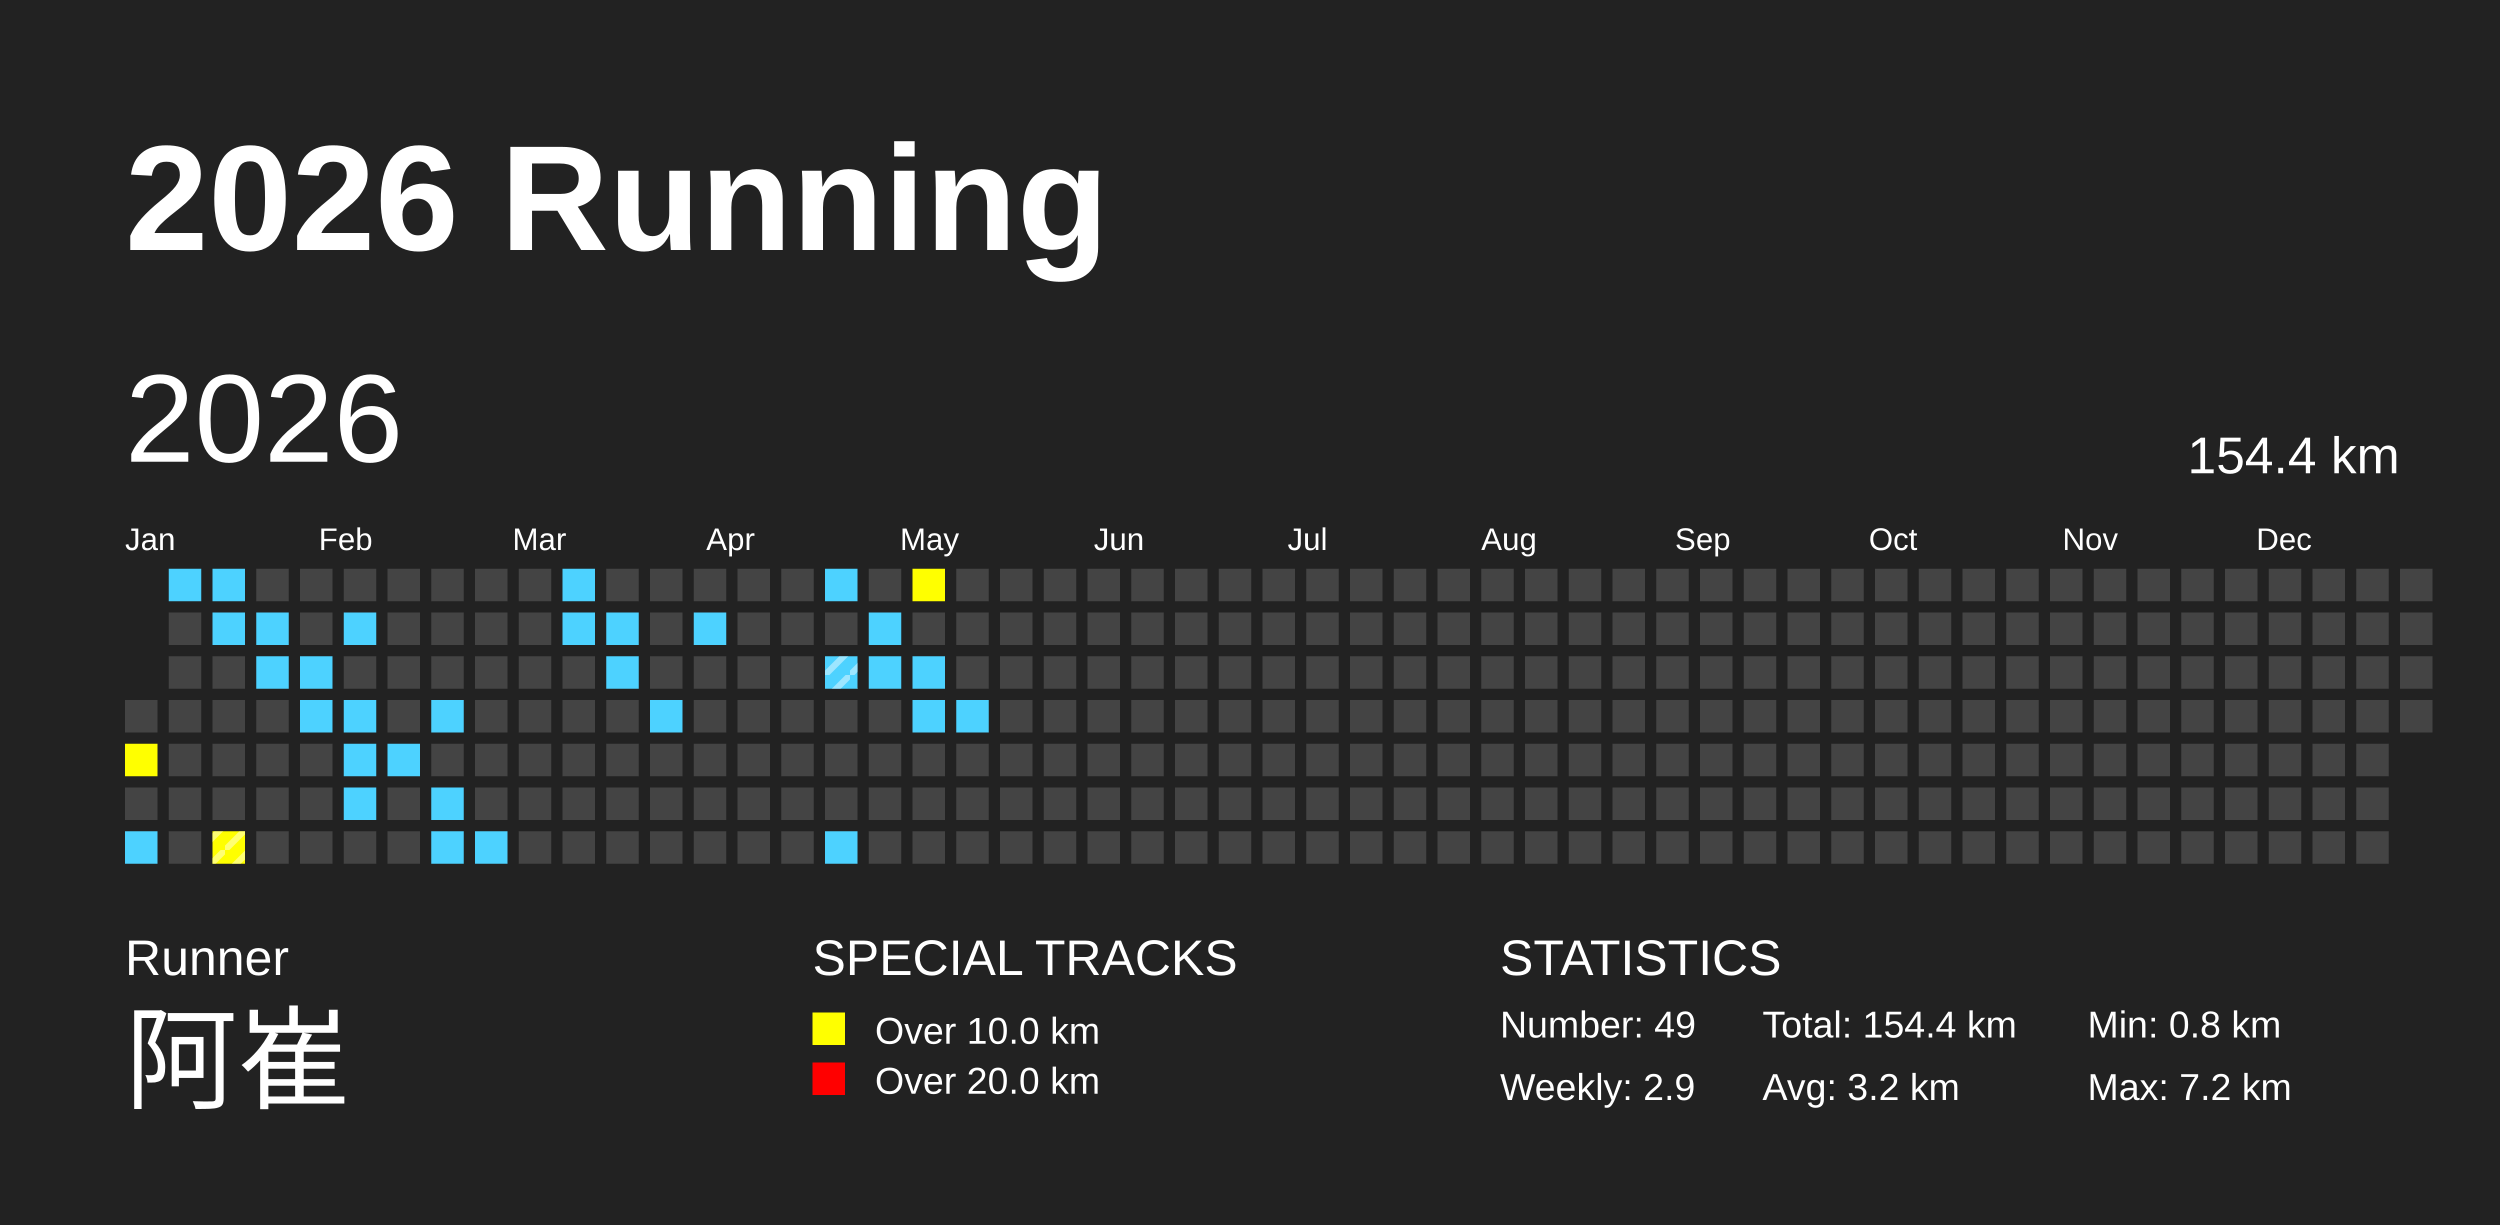
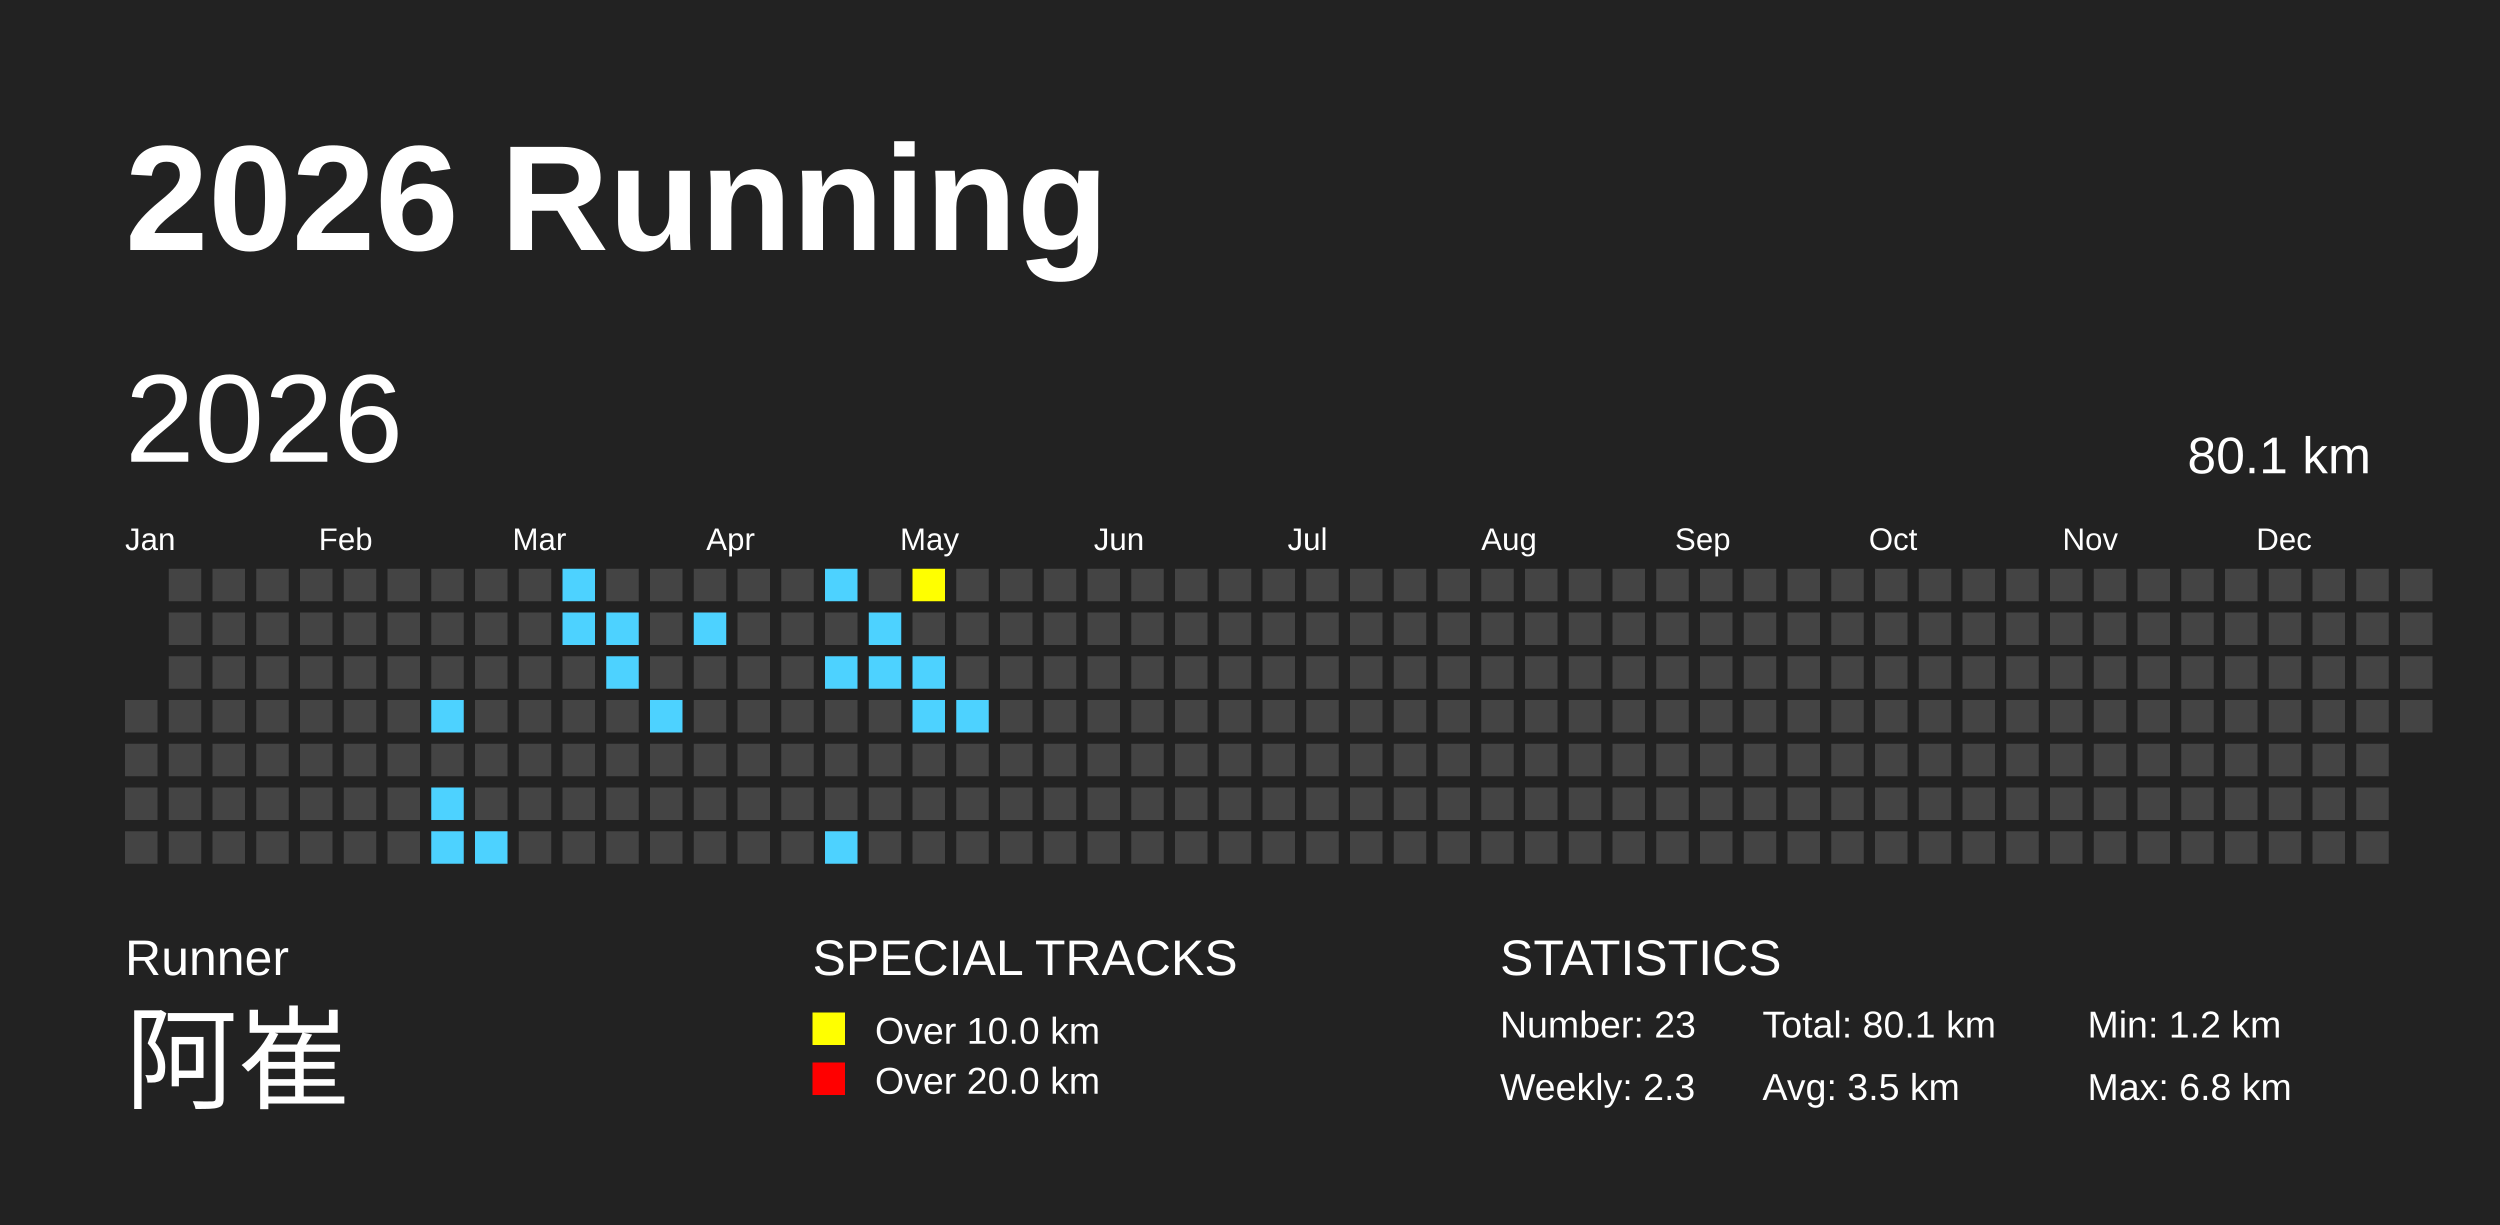
<svg xmlns="http://www.w3.org/2000/svg" baseProfile="full" height="98mm" version="1.1" viewBox="0,0,200,98" width="200mm">
  <defs>
    <pattern height="2" id="indoor-stripe" patternUnits="userSpaceOnUse" width="2">
      <line stroke="white" stroke-opacity="0.45" stroke-width="0.5" x1="0" x2="2" y1="2" y2="0" />
    </pattern>
  </defs>
  <rect fill="#222222" height="98" width="200" x="0" y="0" />
  <text fill="#FFFFFF" style="font-size:12px; font-family:Arial; font-weight:bold;" x="10" y="20">2026 Running</text>
  <text fill="#FFFFFF" style="font-size:4px; font-family:Arial" x="10" y="78">Runner</text>
  <text fill="#FFFFFF" style="font-size:9px; font-family:Arial" x="10" y="88">阿崔</text>
  <text fill="#FFFFFF" style="font-size:4px; font-family:Arial" x="65" y="78">SPECIAL TRACKS</text>
  <rect fill="yellow" height="2.6" width="2.6" x="65" y="81" />
  <text fill="#FFFFFF" style="font-size:3px; font-family:Arial" x="70" y="83.5">Over 10.0 km</text>
  <rect fill="red" height="2.6" width="2.6" x="65" y="85" />
  <text fill="#FFFFFF" style="font-size:3px; font-family:Arial" x="70" y="87.5">Over 20.0 km</text>
  <text fill="#FFFFFF" style="font-size:4px; font-family:Arial" x="120" y="78">STATISTICS</text>
-   <text fill="#FFFFFF" style="font-size:3px; font-family:Arial" x="120" y="83">Number: 49</text>
-   <text fill="#FFFFFF" style="font-size:3px; font-family:Arial" x="120" y="88">Weekly: 2.9</text>
-   <text fill="#FFFFFF" style="font-size:3px; font-family:Arial" x="141" y="83">Total: 154.4 km</text>
-   <text fill="#FFFFFF" style="font-size:3px; font-family:Arial" x="141" y="88">Avg: 3.2 km</text>
-   <text fill="#FFFFFF" style="font-size:3px; font-family:Arial" x="167" y="83">Min: 0.8 km</text>
-   <text fill="#FFFFFF" style="font-size:3px; font-family:Arial" x="167" y="88">Max: 7.2 km</text>
+   <text fill="#FFFFFF" style="font-size:3px; font-family:Arial" x="120" y="83">Number: 23</text>
+   <text fill="#FFFFFF" style="font-size:3px; font-family:Arial" x="120" y="88">Weekly: 2.3</text>
+   <text fill="#FFFFFF" style="font-size:3px; font-family:Arial" x="141" y="83">Total: 80.1 km</text>
+   <text fill="#FFFFFF" style="font-size:3px; font-family:Arial" x="141" y="88">Avg: 3.5 km</text>
+   <text fill="#FFFFFF" style="font-size:3px; font-family:Arial" x="167" y="83">Min: 1.2 km</text>
+   <text fill="#FFFFFF" style="font-size:3px; font-family:Arial" x="167" y="88">Max: 6.8 km</text>
  <text dominant-baseline="hanging" fill="#FFFFFF" style="font-size:10.0px; font-family:Arial;" x="10" y="30">2026</text>
-   <text dominant-baseline="hanging" fill="#FFFFFF" style="font-size:4.125px; font-family:Arial;" x="175" y="35">154.4 km</text>
+   <text dominant-baseline="hanging" fill="#FFFFFF" style="font-size:4.125px; font-family:Arial;" x="175" y="35">80.1 km</text>
  <text fill="#FFFFFF" style="font-size:2.5px; font-family:Arial" x="10.0" y="44">Jan</text>
  <text fill="#FFFFFF" style="font-size:2.5px; font-family:Arial" x="25.5" y="44">Feb</text>
  <text fill="#FFFFFF" style="font-size:2.5px; font-family:Arial" x="41.0" y="44">Mar</text>
  <text fill="#FFFFFF" style="font-size:2.5px; font-family:Arial" x="56.5" y="44">Apr</text>
  <text fill="#FFFFFF" style="font-size:2.5px; font-family:Arial" x="72.0" y="44">May</text>
  <text fill="#FFFFFF" style="font-size:2.5px; font-family:Arial" x="87.5" y="44">Jun</text>
  <text fill="#FFFFFF" style="font-size:2.5px; font-family:Arial" x="103.0" y="44">Jul</text>
  <text fill="#FFFFFF" style="font-size:2.5px; font-family:Arial" x="118.5" y="44">Aug</text>
  <text fill="#FFFFFF" style="font-size:2.5px; font-family:Arial" x="134.0" y="44">Sep</text>
  <text fill="#FFFFFF" style="font-size:2.5px; font-family:Arial" x="149.5" y="44">Oct</text>
  <text fill="#FFFFFF" style="font-size:2.5px; font-family:Arial" x="165.0" y="44">Nov</text>
  <text fill="#FFFFFF" style="font-size:2.5px; font-family:Arial" x="180.5" y="44">Dec</text>
  <rect fill="#444444" height="2.6" width="2.6" x="10.0" y="56.0" />
-   <rect fill="yellow" height="2.6" width="2.6" x="10.0" y="59.5" />
+   <rect fill="#444444" height="2.6" width="2.6" x="10.0" y="59.5" />
  <rect fill="#444444" height="2.6" width="2.6" x="10.0" y="63.0" />
-   <rect fill="#4DD2FF" height="2.6" width="2.6" x="10.0" y="66.5" />
-   <rect fill="#4DD2FF" height="2.6" width="2.6" x="13.5" y="45.5" />
+   <rect fill="#444444" height="2.6" width="2.6" x="10.0" y="66.5" />
+   <rect fill="#444444" height="2.6" width="2.6" x="13.5" y="45.5" />
  <rect fill="#444444" height="2.6" width="2.6" x="13.5" y="49.0" />
  <rect fill="#444444" height="2.6" width="2.6" x="13.5" y="52.5" />
  <rect fill="#444444" height="2.6" width="2.6" x="13.5" y="56.0" />
  <rect fill="#444444" height="2.6" width="2.6" x="13.5" y="59.5" />
  <rect fill="#444444" height="2.6" width="2.6" x="13.5" y="63.0" />
  <rect fill="#444444" height="2.6" width="2.6" x="13.5" y="66.5" />
-   <rect fill="#4DD2FF" height="2.6" width="2.6" x="17.0" y="45.5" />
-   <rect fill="#4DD2FF" height="2.6" width="2.6" x="17.0" y="49.0" />
+   <rect fill="#444444" height="2.6" width="2.6" x="17.0" y="45.5" />
+   <rect fill="#444444" height="2.6" width="2.6" x="17.0" y="49.0" />
  <rect fill="#444444" height="2.6" width="2.6" x="17.0" y="52.5" />
  <rect fill="#444444" height="2.6" width="2.6" x="17.0" y="56.0" />
  <rect fill="#444444" height="2.6" width="2.6" x="17.0" y="59.5" />
  <rect fill="#444444" height="2.6" width="2.6" x="17.0" y="63.0" />
-   <rect fill="yellow" height="2.6" width="2.6" x="17.0" y="66.5" />
-   <rect fill="url(#indoor-stripe)" height="2.6" style="pointer-events: none;" width="2.6" x="17.0" y="66.5" />
+   <rect fill="#444444" height="2.6" width="2.6" x="17.0" y="66.5" />
  <rect fill="#444444" height="2.6" width="2.6" x="20.5" y="45.5" />
-   <rect fill="#4DD2FF" height="2.6" width="2.6" x="20.5" y="49.0" />
-   <rect fill="#4DD2FF" height="2.6" width="2.6" x="20.5" y="52.5" />
+   <rect fill="#444444" height="2.6" width="2.6" x="20.5" y="49.0" />
+   <rect fill="#444444" height="2.6" width="2.6" x="20.5" y="52.5" />
  <rect fill="#444444" height="2.6" width="2.6" x="20.5" y="56.0" />
  <rect fill="#444444" height="2.6" width="2.6" x="20.5" y="59.5" />
  <rect fill="#444444" height="2.6" width="2.6" x="20.5" y="63.0" />
  <rect fill="#444444" height="2.6" width="2.6" x="20.5" y="66.5" />
  <rect fill="#444444" height="2.6" width="2.6" x="24.0" y="45.5" />
  <rect fill="#444444" height="2.6" width="2.6" x="24.0" y="49.0" />
-   <rect fill="#4DD2FF" height="2.6" width="2.6" x="24.0" y="52.5" />
-   <rect fill="#4DD2FF" height="2.6" width="2.6" x="24.0" y="56.0" />
+   <rect fill="#444444" height="2.6" width="2.6" x="24.0" y="52.5" />
+   <rect fill="#444444" height="2.6" width="2.6" x="24.0" y="56.0" />
  <rect fill="#444444" height="2.6" width="2.6" x="24.0" y="59.5" />
  <rect fill="#444444" height="2.6" width="2.6" x="24.0" y="63.0" />
  <rect fill="#444444" height="2.6" width="2.6" x="24.0" y="66.5" />
  <rect fill="#444444" height="2.6" width="2.6" x="27.5" y="45.5" />
-   <rect fill="#4DD2FF" height="2.6" width="2.6" x="27.5" y="49.0" />
+   <rect fill="#444444" height="2.6" width="2.6" x="27.5" y="49.0" />
  <rect fill="#444444" height="2.6" width="2.6" x="27.5" y="52.5" />
-   <rect fill="#4DD2FF" height="2.6" width="2.6" x="27.5" y="56.0" />
-   <rect fill="#4DD2FF" height="2.6" width="2.6" x="27.5" y="59.5" />
-   <rect fill="#4DD2FF" height="2.6" width="2.6" x="27.5" y="63.0" />
+   <rect fill="#444444" height="2.6" width="2.6" x="27.5" y="56.0" />
+   <rect fill="#444444" height="2.6" width="2.6" x="27.5" y="59.5" />
+   <rect fill="#444444" height="2.6" width="2.6" x="27.5" y="63.0" />
  <rect fill="#444444" height="2.6" width="2.6" x="27.5" y="66.5" />
  <rect fill="#444444" height="2.6" width="2.6" x="31.0" y="45.5" />
  <rect fill="#444444" height="2.6" width="2.6" x="31.0" y="49.0" />
  <rect fill="#444444" height="2.6" width="2.6" x="31.0" y="52.5" />
  <rect fill="#444444" height="2.6" width="2.6" x="31.0" y="56.0" />
-   <rect fill="#4DD2FF" height="2.6" width="2.6" x="31.0" y="59.5" />
+   <rect fill="#444444" height="2.6" width="2.6" x="31.0" y="59.5" />
  <rect fill="#444444" height="2.6" width="2.6" x="31.0" y="63.0" />
  <rect fill="#444444" height="2.6" width="2.6" x="31.0" y="66.5" />
  <rect fill="#444444" height="2.6" width="2.6" x="34.5" y="45.5" />
  <rect fill="#444444" height="2.6" width="2.6" x="34.5" y="49.0" />
  <rect fill="#444444" height="2.6" width="2.6" x="34.5" y="52.5" />
  <rect fill="#4DD2FF" height="2.6" width="2.6" x="34.5" y="56.0" />
  <rect fill="#444444" height="2.6" width="2.6" x="34.5" y="59.5" />
  <rect fill="#4DD2FF" height="2.6" width="2.6" x="34.5" y="63.0" />
  <rect fill="#4DD2FF" height="2.6" width="2.6" x="34.5" y="66.5" />
  <rect fill="#444444" height="2.6" width="2.6" x="38.0" y="45.5" />
  <rect fill="#444444" height="2.6" width="2.6" x="38.0" y="49.0" />
  <rect fill="#444444" height="2.6" width="2.6" x="38.0" y="52.5" />
  <rect fill="#444444" height="2.6" width="2.6" x="38.0" y="56.0" />
  <rect fill="#444444" height="2.6" width="2.6" x="38.0" y="59.5" />
  <rect fill="#444444" height="2.6" width="2.6" x="38.0" y="63.0" />
  <rect fill="#4DD2FF" height="2.6" width="2.6" x="38.0" y="66.5" />
  <rect fill="#444444" height="2.6" width="2.6" x="41.5" y="45.5" />
  <rect fill="#444444" height="2.6" width="2.6" x="41.5" y="49.0" />
  <rect fill="#444444" height="2.6" width="2.6" x="41.5" y="52.5" />
  <rect fill="#444444" height="2.6" width="2.6" x="41.5" y="56.0" />
  <rect fill="#444444" height="2.6" width="2.6" x="41.5" y="59.5" />
  <rect fill="#444444" height="2.6" width="2.6" x="41.5" y="63.0" />
  <rect fill="#444444" height="2.6" width="2.6" x="41.5" y="66.5" />
  <rect fill="#4DD2FF" height="2.6" width="2.6" x="45.0" y="45.5" />
  <rect fill="#4DD2FF" height="2.6" width="2.6" x="45.0" y="49.0" />
  <rect fill="#444444" height="2.6" width="2.6" x="45.0" y="52.5" />
  <rect fill="#444444" height="2.6" width="2.6" x="45.0" y="56.0" />
  <rect fill="#444444" height="2.6" width="2.6" x="45.0" y="59.5" />
  <rect fill="#444444" height="2.6" width="2.6" x="45.0" y="63.0" />
  <rect fill="#444444" height="2.6" width="2.6" x="45.0" y="66.5" />
  <rect fill="#444444" height="2.6" width="2.6" x="48.5" y="45.5" />
  <rect fill="#4DD2FF" height="2.6" width="2.6" x="48.5" y="49.0" />
  <rect fill="#4DD2FF" height="2.6" width="2.6" x="48.5" y="52.5" />
  <rect fill="#444444" height="2.6" width="2.6" x="48.5" y="56.0" />
  <rect fill="#444444" height="2.6" width="2.6" x="48.5" y="59.5" />
  <rect fill="#444444" height="2.6" width="2.6" x="48.5" y="63.0" />
  <rect fill="#444444" height="2.6" width="2.6" x="48.5" y="66.5" />
  <rect fill="#444444" height="2.6" width="2.6" x="52.0" y="45.5" />
  <rect fill="#444444" height="2.6" width="2.6" x="52.0" y="49.0" />
  <rect fill="#444444" height="2.6" width="2.6" x="52.0" y="52.5" />
  <rect fill="#4DD2FF" height="2.6" width="2.6" x="52.0" y="56.0" />
  <rect fill="#444444" height="2.6" width="2.6" x="52.0" y="59.5" />
  <rect fill="#444444" height="2.6" width="2.6" x="52.0" y="63.0" />
  <rect fill="#444444" height="2.6" width="2.6" x="52.0" y="66.5" />
  <rect fill="#444444" height="2.6" width="2.6" x="55.5" y="45.5" />
  <rect fill="#4DD2FF" height="2.6" width="2.6" x="55.5" y="49.0" />
  <rect fill="#444444" height="2.6" width="2.6" x="55.5" y="52.5" />
  <rect fill="#444444" height="2.6" width="2.6" x="55.5" y="56.0" />
  <rect fill="#444444" height="2.6" width="2.6" x="55.5" y="59.5" />
  <rect fill="#444444" height="2.6" width="2.6" x="55.5" y="63.0" />
  <rect fill="#444444" height="2.6" width="2.6" x="55.5" y="66.5" />
  <rect fill="#444444" height="2.6" width="2.6" x="59.0" y="45.5" />
  <rect fill="#444444" height="2.6" width="2.6" x="59.0" y="49.0" />
  <rect fill="#444444" height="2.6" width="2.6" x="59.0" y="52.5" />
  <rect fill="#444444" height="2.6" width="2.6" x="59.0" y="56.0" />
  <rect fill="#444444" height="2.6" width="2.6" x="59.0" y="59.5" />
  <rect fill="#444444" height="2.6" width="2.6" x="59.0" y="63.0" />
  <rect fill="#444444" height="2.6" width="2.6" x="59.0" y="66.5" />
  <rect fill="#444444" height="2.6" width="2.6" x="62.5" y="45.5" />
  <rect fill="#444444" height="2.6" width="2.6" x="62.5" y="49.0" />
  <rect fill="#444444" height="2.6" width="2.6" x="62.5" y="52.5" />
  <rect fill="#444444" height="2.6" width="2.6" x="62.5" y="56.0" />
  <rect fill="#444444" height="2.6" width="2.6" x="62.5" y="59.5" />
  <rect fill="#444444" height="2.6" width="2.6" x="62.5" y="63.0" />
  <rect fill="#444444" height="2.6" width="2.6" x="62.5" y="66.5" />
  <rect fill="#4DD2FF" height="2.6" width="2.6" x="66.0" y="45.5" />
  <rect fill="#444444" height="2.6" width="2.6" x="66.0" y="49.0" />
  <rect fill="#4DD2FF" height="2.6" width="2.6" x="66.0" y="52.5" />
-   <rect fill="url(#indoor-stripe)" height="2.6" style="pointer-events: none;" width="2.6" x="66.0" y="52.5" />
  <rect fill="#444444" height="2.6" width="2.6" x="66.0" y="56.0" />
  <rect fill="#444444" height="2.6" width="2.6" x="66.0" y="59.5" />
  <rect fill="#444444" height="2.6" width="2.6" x="66.0" y="63.0" />
  <rect fill="#4DD2FF" height="2.6" width="2.6" x="66.0" y="66.5" />
  <rect fill="#444444" height="2.6" width="2.6" x="69.5" y="45.5" />
  <rect fill="#4DD2FF" height="2.6" width="2.6" x="69.5" y="49.0" />
  <rect fill="#4DD2FF" height="2.6" width="2.6" x="69.5" y="52.5" />
  <rect fill="#444444" height="2.6" width="2.6" x="69.5" y="56.0" />
  <rect fill="#444444" height="2.6" width="2.6" x="69.5" y="59.5" />
  <rect fill="#444444" height="2.6" width="2.6" x="69.5" y="63.0" />
  <rect fill="#444444" height="2.6" width="2.6" x="69.5" y="66.5" />
  <rect fill="yellow" height="2.6" width="2.6" x="73.0" y="45.5" />
  <rect fill="#444444" height="2.6" width="2.6" x="73.0" y="49.0" />
  <rect fill="#4DD2FF" height="2.6" width="2.6" x="73.0" y="52.5" />
  <rect fill="#4DD2FF" height="2.6" width="2.6" x="73.0" y="56.0" />
  <rect fill="#444444" height="2.6" width="2.6" x="73.0" y="59.5" />
  <rect fill="#444444" height="2.6" width="2.6" x="73.0" y="63.0" />
  <rect fill="#444444" height="2.6" width="2.6" x="73.0" y="66.5" />
  <rect fill="#444444" height="2.6" width="2.6" x="76.5" y="45.5" />
  <rect fill="#444444" height="2.6" width="2.6" x="76.5" y="49.0" />
  <rect fill="#444444" height="2.6" width="2.6" x="76.5" y="52.5" />
  <rect fill="#4DD2FF" height="2.6" width="2.6" x="76.5" y="56.0" />
  <rect fill="#444444" height="2.6" width="2.6" x="76.5" y="59.5" />
  <rect fill="#444444" height="2.6" width="2.6" x="76.5" y="63.0" />
  <rect fill="#444444" height="2.6" width="2.6" x="76.5" y="66.5" />
  <rect fill="#444444" height="2.6" width="2.6" x="80.0" y="45.5" />
  <rect fill="#444444" height="2.6" width="2.6" x="80.0" y="49.0" />
  <rect fill="#444444" height="2.6" width="2.6" x="80.0" y="52.5" />
  <rect fill="#444444" height="2.6" width="2.6" x="80.0" y="56.0" />
  <rect fill="#444444" height="2.6" width="2.6" x="80.0" y="59.5" />
  <rect fill="#444444" height="2.6" width="2.6" x="80.0" y="63.0" />
  <rect fill="#444444" height="2.6" width="2.6" x="80.0" y="66.5" />
  <rect fill="#444444" height="2.6" width="2.6" x="83.5" y="45.5" />
  <rect fill="#444444" height="2.6" width="2.6" x="83.5" y="49.0" />
  <rect fill="#444444" height="2.6" width="2.6" x="83.5" y="52.5" />
  <rect fill="#444444" height="2.6" width="2.6" x="83.5" y="56.0" />
  <rect fill="#444444" height="2.6" width="2.6" x="83.5" y="59.5" />
  <rect fill="#444444" height="2.6" width="2.6" x="83.5" y="63.0" />
  <rect fill="#444444" height="2.6" width="2.6" x="83.5" y="66.5" />
  <rect fill="#444444" height="2.6" width="2.6" x="87.0" y="45.5" />
  <rect fill="#444444" height="2.6" width="2.6" x="87.0" y="49.0" />
  <rect fill="#444444" height="2.6" width="2.6" x="87.0" y="52.5" />
  <rect fill="#444444" height="2.6" width="2.6" x="87.0" y="56.0" />
  <rect fill="#444444" height="2.6" width="2.6" x="87.0" y="59.5" />
  <rect fill="#444444" height="2.6" width="2.6" x="87.0" y="63.0" />
  <rect fill="#444444" height="2.6" width="2.6" x="87.0" y="66.5" />
  <rect fill="#444444" height="2.6" width="2.6" x="90.5" y="45.5" />
  <rect fill="#444444" height="2.6" width="2.6" x="90.5" y="49.0" />
  <rect fill="#444444" height="2.6" width="2.6" x="90.5" y="52.5" />
  <rect fill="#444444" height="2.6" width="2.6" x="90.5" y="56.0" />
  <rect fill="#444444" height="2.6" width="2.6" x="90.5" y="59.5" />
  <rect fill="#444444" height="2.6" width="2.6" x="90.5" y="63.0" />
  <rect fill="#444444" height="2.6" width="2.6" x="90.5" y="66.5" />
  <rect fill="#444444" height="2.6" width="2.6" x="94.0" y="45.5" />
  <rect fill="#444444" height="2.6" width="2.6" x="94.0" y="49.0" />
  <rect fill="#444444" height="2.6" width="2.6" x="94.0" y="52.5" />
  <rect fill="#444444" height="2.6" width="2.6" x="94.0" y="56.0" />
  <rect fill="#444444" height="2.6" width="2.6" x="94.0" y="59.5" />
  <rect fill="#444444" height="2.6" width="2.6" x="94.0" y="63.0" />
  <rect fill="#444444" height="2.6" width="2.6" x="94.0" y="66.5" />
  <rect fill="#444444" height="2.6" width="2.6" x="97.5" y="45.5" />
  <rect fill="#444444" height="2.6" width="2.6" x="97.5" y="49.0" />
  <rect fill="#444444" height="2.6" width="2.6" x="97.5" y="52.5" />
  <rect fill="#444444" height="2.6" width="2.6" x="97.5" y="56.0" />
  <rect fill="#444444" height="2.6" width="2.6" x="97.5" y="59.5" />
  <rect fill="#444444" height="2.6" width="2.6" x="97.5" y="63.0" />
  <rect fill="#444444" height="2.6" width="2.6" x="97.5" y="66.5" />
  <rect fill="#444444" height="2.6" width="2.6" x="101.0" y="45.5" />
  <rect fill="#444444" height="2.6" width="2.6" x="101.0" y="49.0" />
  <rect fill="#444444" height="2.6" width="2.6" x="101.0" y="52.5" />
  <rect fill="#444444" height="2.6" width="2.6" x="101.0" y="56.0" />
  <rect fill="#444444" height="2.6" width="2.6" x="101.0" y="59.5" />
  <rect fill="#444444" height="2.6" width="2.6" x="101.0" y="63.0" />
  <rect fill="#444444" height="2.6" width="2.6" x="101.0" y="66.5" />
  <rect fill="#444444" height="2.6" width="2.6" x="104.5" y="45.5" />
  <rect fill="#444444" height="2.6" width="2.6" x="104.5" y="49.0" />
  <rect fill="#444444" height="2.6" width="2.6" x="104.5" y="52.5" />
  <rect fill="#444444" height="2.6" width="2.6" x="104.5" y="56.0" />
  <rect fill="#444444" height="2.6" width="2.6" x="104.5" y="59.5" />
  <rect fill="#444444" height="2.6" width="2.6" x="104.5" y="63.0" />
  <rect fill="#444444" height="2.6" width="2.6" x="104.5" y="66.5" />
  <rect fill="#444444" height="2.6" width="2.6" x="108.0" y="45.5" />
  <rect fill="#444444" height="2.6" width="2.6" x="108.0" y="49.0" />
  <rect fill="#444444" height="2.6" width="2.6" x="108.0" y="52.5" />
  <rect fill="#444444" height="2.6" width="2.6" x="108.0" y="56.0" />
  <rect fill="#444444" height="2.6" width="2.6" x="108.0" y="59.5" />
  <rect fill="#444444" height="2.6" width="2.6" x="108.0" y="63.0" />
  <rect fill="#444444" height="2.6" width="2.6" x="108.0" y="66.5" />
  <rect fill="#444444" height="2.6" width="2.6" x="111.5" y="45.5" />
  <rect fill="#444444" height="2.6" width="2.6" x="111.5" y="49.0" />
  <rect fill="#444444" height="2.6" width="2.6" x="111.5" y="52.5" />
  <rect fill="#444444" height="2.6" width="2.6" x="111.5" y="56.0" />
  <rect fill="#444444" height="2.6" width="2.6" x="111.5" y="59.5" />
  <rect fill="#444444" height="2.6" width="2.6" x="111.5" y="63.0" />
  <rect fill="#444444" height="2.6" width="2.6" x="111.5" y="66.5" />
  <rect fill="#444444" height="2.6" width="2.6" x="115.0" y="45.5" />
  <rect fill="#444444" height="2.6" width="2.6" x="115.0" y="49.0" />
  <rect fill="#444444" height="2.6" width="2.6" x="115.0" y="52.5" />
  <rect fill="#444444" height="2.6" width="2.6" x="115.0" y="56.0" />
  <rect fill="#444444" height="2.6" width="2.6" x="115.0" y="59.5" />
  <rect fill="#444444" height="2.6" width="2.6" x="115.0" y="63.0" />
  <rect fill="#444444" height="2.6" width="2.6" x="115.0" y="66.5" />
  <rect fill="#444444" height="2.6" width="2.6" x="118.5" y="45.5" />
  <rect fill="#444444" height="2.6" width="2.6" x="118.5" y="49.0" />
  <rect fill="#444444" height="2.6" width="2.6" x="118.5" y="52.5" />
  <rect fill="#444444" height="2.6" width="2.6" x="118.5" y="56.0" />
  <rect fill="#444444" height="2.6" width="2.6" x="118.5" y="59.5" />
  <rect fill="#444444" height="2.6" width="2.6" x="118.5" y="63.0" />
  <rect fill="#444444" height="2.6" width="2.6" x="118.5" y="66.5" />
  <rect fill="#444444" height="2.6" width="2.6" x="122.0" y="45.5" />
  <rect fill="#444444" height="2.6" width="2.6" x="122.0" y="49.0" />
  <rect fill="#444444" height="2.6" width="2.6" x="122.0" y="52.5" />
  <rect fill="#444444" height="2.6" width="2.6" x="122.0" y="56.0" />
  <rect fill="#444444" height="2.6" width="2.6" x="122.0" y="59.5" />
  <rect fill="#444444" height="2.6" width="2.6" x="122.0" y="63.0" />
  <rect fill="#444444" height="2.6" width="2.6" x="122.0" y="66.5" />
  <rect fill="#444444" height="2.6" width="2.6" x="125.5" y="45.5" />
  <rect fill="#444444" height="2.6" width="2.6" x="125.5" y="49.0" />
  <rect fill="#444444" height="2.6" width="2.6" x="125.5" y="52.5" />
  <rect fill="#444444" height="2.6" width="2.6" x="125.5" y="56.0" />
  <rect fill="#444444" height="2.6" width="2.6" x="125.5" y="59.5" />
  <rect fill="#444444" height="2.6" width="2.6" x="125.5" y="63.0" />
  <rect fill="#444444" height="2.6" width="2.6" x="125.5" y="66.5" />
  <rect fill="#444444" height="2.6" width="2.6" x="129.0" y="45.5" />
  <rect fill="#444444" height="2.6" width="2.6" x="129.0" y="49.0" />
  <rect fill="#444444" height="2.6" width="2.6" x="129.0" y="52.5" />
  <rect fill="#444444" height="2.6" width="2.6" x="129.0" y="56.0" />
  <rect fill="#444444" height="2.6" width="2.6" x="129.0" y="59.5" />
  <rect fill="#444444" height="2.6" width="2.6" x="129.0" y="63.0" />
  <rect fill="#444444" height="2.6" width="2.6" x="129.0" y="66.5" />
  <rect fill="#444444" height="2.6" width="2.6" x="132.5" y="45.5" />
  <rect fill="#444444" height="2.6" width="2.6" x="132.5" y="49.0" />
  <rect fill="#444444" height="2.6" width="2.6" x="132.5" y="52.5" />
  <rect fill="#444444" height="2.6" width="2.6" x="132.5" y="56.0" />
  <rect fill="#444444" height="2.6" width="2.6" x="132.5" y="59.5" />
  <rect fill="#444444" height="2.6" width="2.6" x="132.5" y="63.0" />
  <rect fill="#444444" height="2.6" width="2.6" x="132.5" y="66.5" />
  <rect fill="#444444" height="2.6" width="2.6" x="136.0" y="45.5" />
  <rect fill="#444444" height="2.6" width="2.6" x="136.0" y="49.0" />
  <rect fill="#444444" height="2.6" width="2.6" x="136.0" y="52.5" />
  <rect fill="#444444" height="2.6" width="2.6" x="136.0" y="56.0" />
  <rect fill="#444444" height="2.6" width="2.6" x="136.0" y="59.5" />
  <rect fill="#444444" height="2.6" width="2.6" x="136.0" y="63.0" />
  <rect fill="#444444" height="2.6" width="2.6" x="136.0" y="66.5" />
  <rect fill="#444444" height="2.6" width="2.6" x="139.5" y="45.5" />
  <rect fill="#444444" height="2.6" width="2.6" x="139.5" y="49.0" />
  <rect fill="#444444" height="2.6" width="2.6" x="139.5" y="52.5" />
  <rect fill="#444444" height="2.6" width="2.6" x="139.5" y="56.0" />
  <rect fill="#444444" height="2.6" width="2.6" x="139.5" y="59.5" />
  <rect fill="#444444" height="2.6" width="2.6" x="139.5" y="63.0" />
  <rect fill="#444444" height="2.6" width="2.6" x="139.5" y="66.5" />
  <rect fill="#444444" height="2.6" width="2.6" x="143.0" y="45.5" />
  <rect fill="#444444" height="2.6" width="2.6" x="143.0" y="49.0" />
  <rect fill="#444444" height="2.6" width="2.6" x="143.0" y="52.5" />
  <rect fill="#444444" height="2.6" width="2.6" x="143.0" y="56.0" />
  <rect fill="#444444" height="2.6" width="2.6" x="143.0" y="59.5" />
  <rect fill="#444444" height="2.6" width="2.6" x="143.0" y="63.0" />
  <rect fill="#444444" height="2.6" width="2.6" x="143.0" y="66.5" />
  <rect fill="#444444" height="2.6" width="2.6" x="146.5" y="45.5" />
  <rect fill="#444444" height="2.6" width="2.6" x="146.5" y="49.0" />
  <rect fill="#444444" height="2.6" width="2.6" x="146.5" y="52.5" />
  <rect fill="#444444" height="2.6" width="2.6" x="146.5" y="56.0" />
  <rect fill="#444444" height="2.6" width="2.6" x="146.5" y="59.5" />
  <rect fill="#444444" height="2.6" width="2.6" x="146.5" y="63.0" />
  <rect fill="#444444" height="2.6" width="2.6" x="146.5" y="66.5" />
  <rect fill="#444444" height="2.6" width="2.6" x="150.0" y="45.5" />
  <rect fill="#444444" height="2.6" width="2.6" x="150.0" y="49.0" />
  <rect fill="#444444" height="2.6" width="2.6" x="150.0" y="52.5" />
  <rect fill="#444444" height="2.6" width="2.6" x="150.0" y="56.0" />
  <rect fill="#444444" height="2.6" width="2.6" x="150.0" y="59.5" />
  <rect fill="#444444" height="2.6" width="2.6" x="150.0" y="63.0" />
  <rect fill="#444444" height="2.6" width="2.6" x="150.0" y="66.5" />
  <rect fill="#444444" height="2.6" width="2.6" x="153.5" y="45.5" />
  <rect fill="#444444" height="2.6" width="2.6" x="153.5" y="49.0" />
  <rect fill="#444444" height="2.6" width="2.6" x="153.5" y="52.5" />
  <rect fill="#444444" height="2.6" width="2.6" x="153.5" y="56.0" />
  <rect fill="#444444" height="2.6" width="2.6" x="153.5" y="59.5" />
  <rect fill="#444444" height="2.6" width="2.6" x="153.5" y="63.0" />
  <rect fill="#444444" height="2.6" width="2.6" x="153.5" y="66.5" />
  <rect fill="#444444" height="2.6" width="2.6" x="157.0" y="45.5" />
  <rect fill="#444444" height="2.6" width="2.6" x="157.0" y="49.0" />
  <rect fill="#444444" height="2.6" width="2.6" x="157.0" y="52.5" />
  <rect fill="#444444" height="2.6" width="2.6" x="157.0" y="56.0" />
  <rect fill="#444444" height="2.6" width="2.6" x="157.0" y="59.5" />
  <rect fill="#444444" height="2.6" width="2.6" x="157.0" y="63.0" />
  <rect fill="#444444" height="2.6" width="2.6" x="157.0" y="66.5" />
  <rect fill="#444444" height="2.6" width="2.6" x="160.5" y="45.5" />
  <rect fill="#444444" height="2.6" width="2.6" x="160.5" y="49.0" />
  <rect fill="#444444" height="2.6" width="2.6" x="160.5" y="52.5" />
  <rect fill="#444444" height="2.6" width="2.6" x="160.5" y="56.0" />
  <rect fill="#444444" height="2.6" width="2.6" x="160.5" y="59.5" />
  <rect fill="#444444" height="2.6" width="2.6" x="160.5" y="63.0" />
  <rect fill="#444444" height="2.6" width="2.6" x="160.5" y="66.5" />
  <rect fill="#444444" height="2.6" width="2.6" x="164.0" y="45.5" />
  <rect fill="#444444" height="2.6" width="2.6" x="164.0" y="49.0" />
  <rect fill="#444444" height="2.6" width="2.6" x="164.0" y="52.5" />
  <rect fill="#444444" height="2.6" width="2.6" x="164.0" y="56.0" />
  <rect fill="#444444" height="2.6" width="2.6" x="164.0" y="59.5" />
  <rect fill="#444444" height="2.6" width="2.6" x="164.0" y="63.0" />
  <rect fill="#444444" height="2.6" width="2.6" x="164.0" y="66.5" />
  <rect fill="#444444" height="2.6" width="2.6" x="167.5" y="45.5" />
  <rect fill="#444444" height="2.6" width="2.6" x="167.5" y="49.0" />
  <rect fill="#444444" height="2.6" width="2.6" x="167.5" y="52.5" />
  <rect fill="#444444" height="2.6" width="2.6" x="167.5" y="56.0" />
  <rect fill="#444444" height="2.6" width="2.6" x="167.5" y="59.5" />
  <rect fill="#444444" height="2.6" width="2.6" x="167.5" y="63.0" />
  <rect fill="#444444" height="2.6" width="2.6" x="167.5" y="66.5" />
  <rect fill="#444444" height="2.6" width="2.6" x="171.0" y="45.5" />
  <rect fill="#444444" height="2.6" width="2.6" x="171.0" y="49.0" />
  <rect fill="#444444" height="2.6" width="2.6" x="171.0" y="52.5" />
  <rect fill="#444444" height="2.6" width="2.6" x="171.0" y="56.0" />
  <rect fill="#444444" height="2.6" width="2.6" x="171.0" y="59.5" />
  <rect fill="#444444" height="2.6" width="2.6" x="171.0" y="63.0" />
  <rect fill="#444444" height="2.6" width="2.6" x="171.0" y="66.5" />
  <rect fill="#444444" height="2.6" width="2.6" x="174.5" y="45.5" />
  <rect fill="#444444" height="2.6" width="2.6" x="174.5" y="49.0" />
  <rect fill="#444444" height="2.6" width="2.6" x="174.5" y="52.5" />
  <rect fill="#444444" height="2.6" width="2.6" x="174.5" y="56.0" />
  <rect fill="#444444" height="2.6" width="2.6" x="174.5" y="59.5" />
  <rect fill="#444444" height="2.6" width="2.6" x="174.5" y="63.0" />
  <rect fill="#444444" height="2.6" width="2.6" x="174.5" y="66.5" />
  <rect fill="#444444" height="2.6" width="2.6" x="178.0" y="45.5" />
  <rect fill="#444444" height="2.6" width="2.6" x="178.0" y="49.0" />
  <rect fill="#444444" height="2.6" width="2.6" x="178.0" y="52.5" />
  <rect fill="#444444" height="2.6" width="2.6" x="178.0" y="56.0" />
  <rect fill="#444444" height="2.6" width="2.6" x="178.0" y="59.5" />
  <rect fill="#444444" height="2.6" width="2.6" x="178.0" y="63.0" />
  <rect fill="#444444" height="2.6" width="2.6" x="178.0" y="66.5" />
  <rect fill="#444444" height="2.6" width="2.6" x="181.5" y="45.5" />
  <rect fill="#444444" height="2.6" width="2.6" x="181.5" y="49.0" />
  <rect fill="#444444" height="2.6" width="2.6" x="181.5" y="52.5" />
  <rect fill="#444444" height="2.6" width="2.6" x="181.5" y="56.0" />
  <rect fill="#444444" height="2.6" width="2.6" x="181.5" y="59.5" />
  <rect fill="#444444" height="2.6" width="2.6" x="181.5" y="63.0" />
  <rect fill="#444444" height="2.6" width="2.6" x="181.5" y="66.5" />
  <rect fill="#444444" height="2.6" width="2.6" x="185.0" y="45.5" />
  <rect fill="#444444" height="2.6" width="2.6" x="185.0" y="49.0" />
  <rect fill="#444444" height="2.6" width="2.6" x="185.0" y="52.5" />
  <rect fill="#444444" height="2.6" width="2.6" x="185.0" y="56.0" />
  <rect fill="#444444" height="2.6" width="2.6" x="185.0" y="59.5" />
  <rect fill="#444444" height="2.6" width="2.6" x="185.0" y="63.0" />
  <rect fill="#444444" height="2.6" width="2.6" x="185.0" y="66.5" />
  <rect fill="#444444" height="2.6" width="2.6" x="188.5" y="45.5" />
  <rect fill="#444444" height="2.6" width="2.6" x="188.5" y="49.0" />
  <rect fill="#444444" height="2.6" width="2.6" x="188.5" y="52.5" />
  <rect fill="#444444" height="2.6" width="2.6" x="188.5" y="56.0" />
  <rect fill="#444444" height="2.6" width="2.6" x="188.5" y="59.5" />
  <rect fill="#444444" height="2.6" width="2.6" x="188.5" y="63.0" />
  <rect fill="#444444" height="2.6" width="2.6" x="188.5" y="66.5" />
  <rect fill="#444444" height="2.6" width="2.6" x="192.0" y="45.5" />
  <rect fill="#444444" height="2.6" width="2.6" x="192.0" y="49.0" />
  <rect fill="#444444" height="2.6" width="2.6" x="192.0" y="52.5" />
  <rect fill="#444444" height="2.6" width="2.6" x="192.0" y="56.0" />
</svg>
